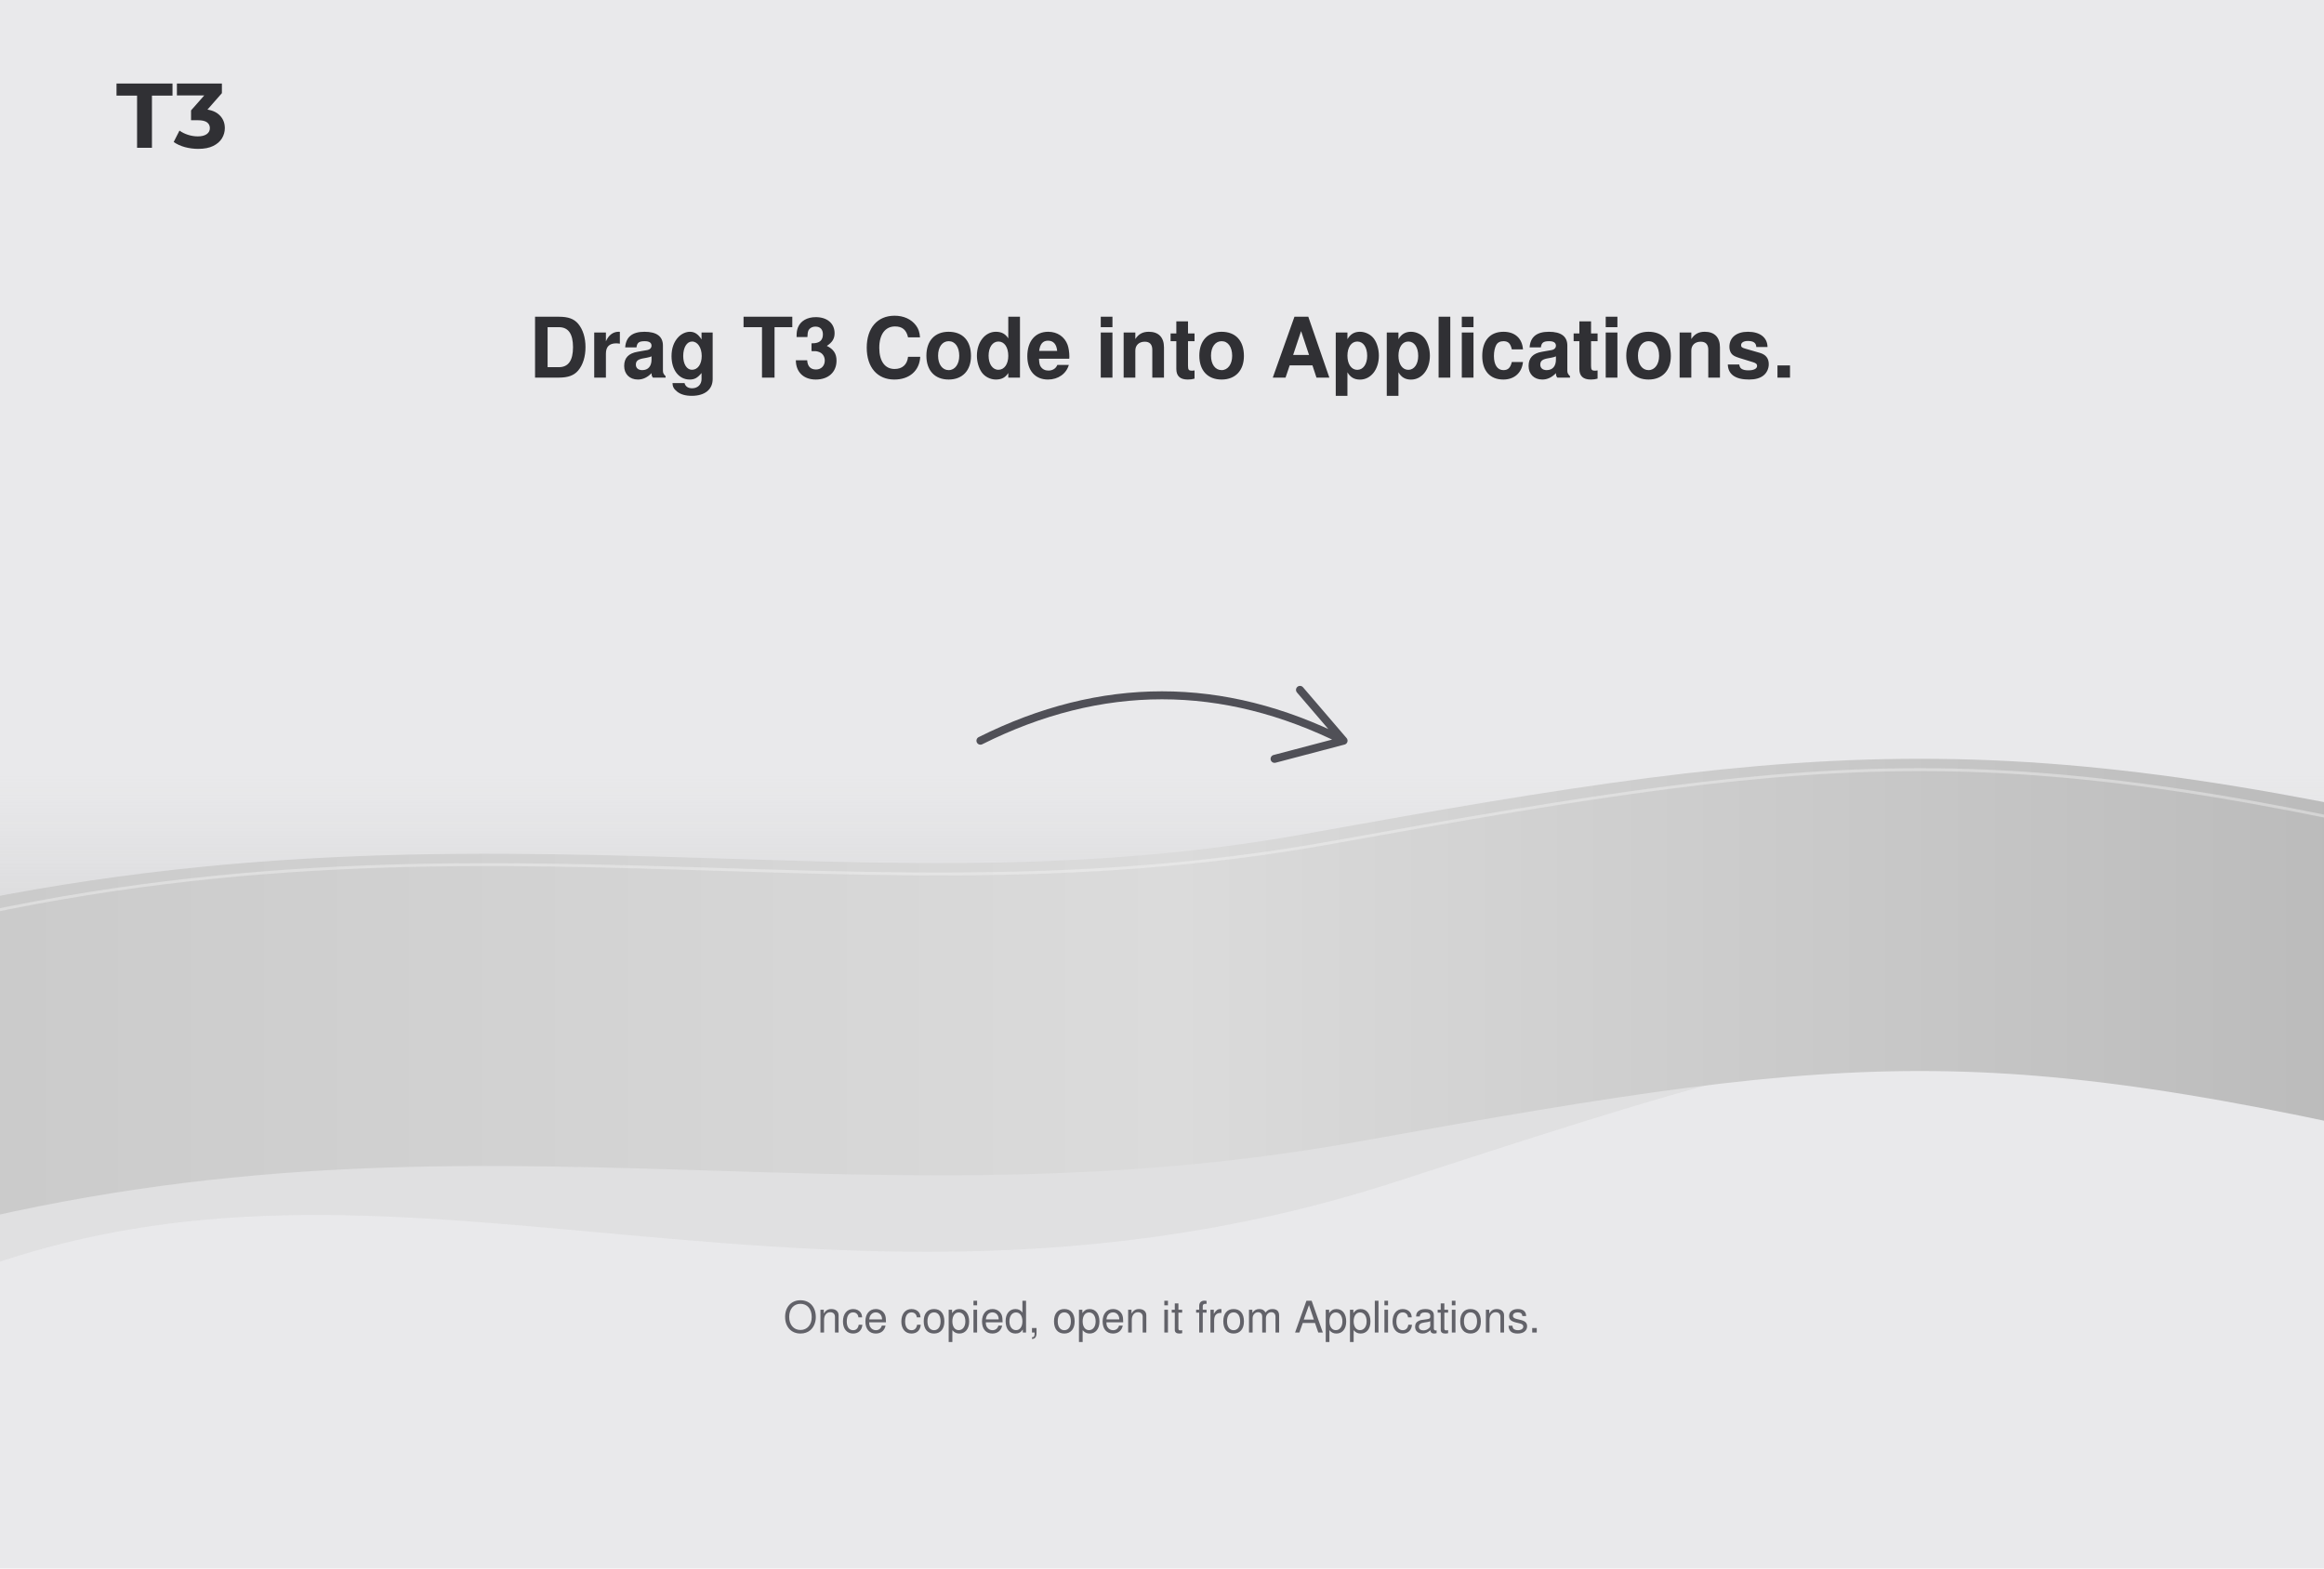
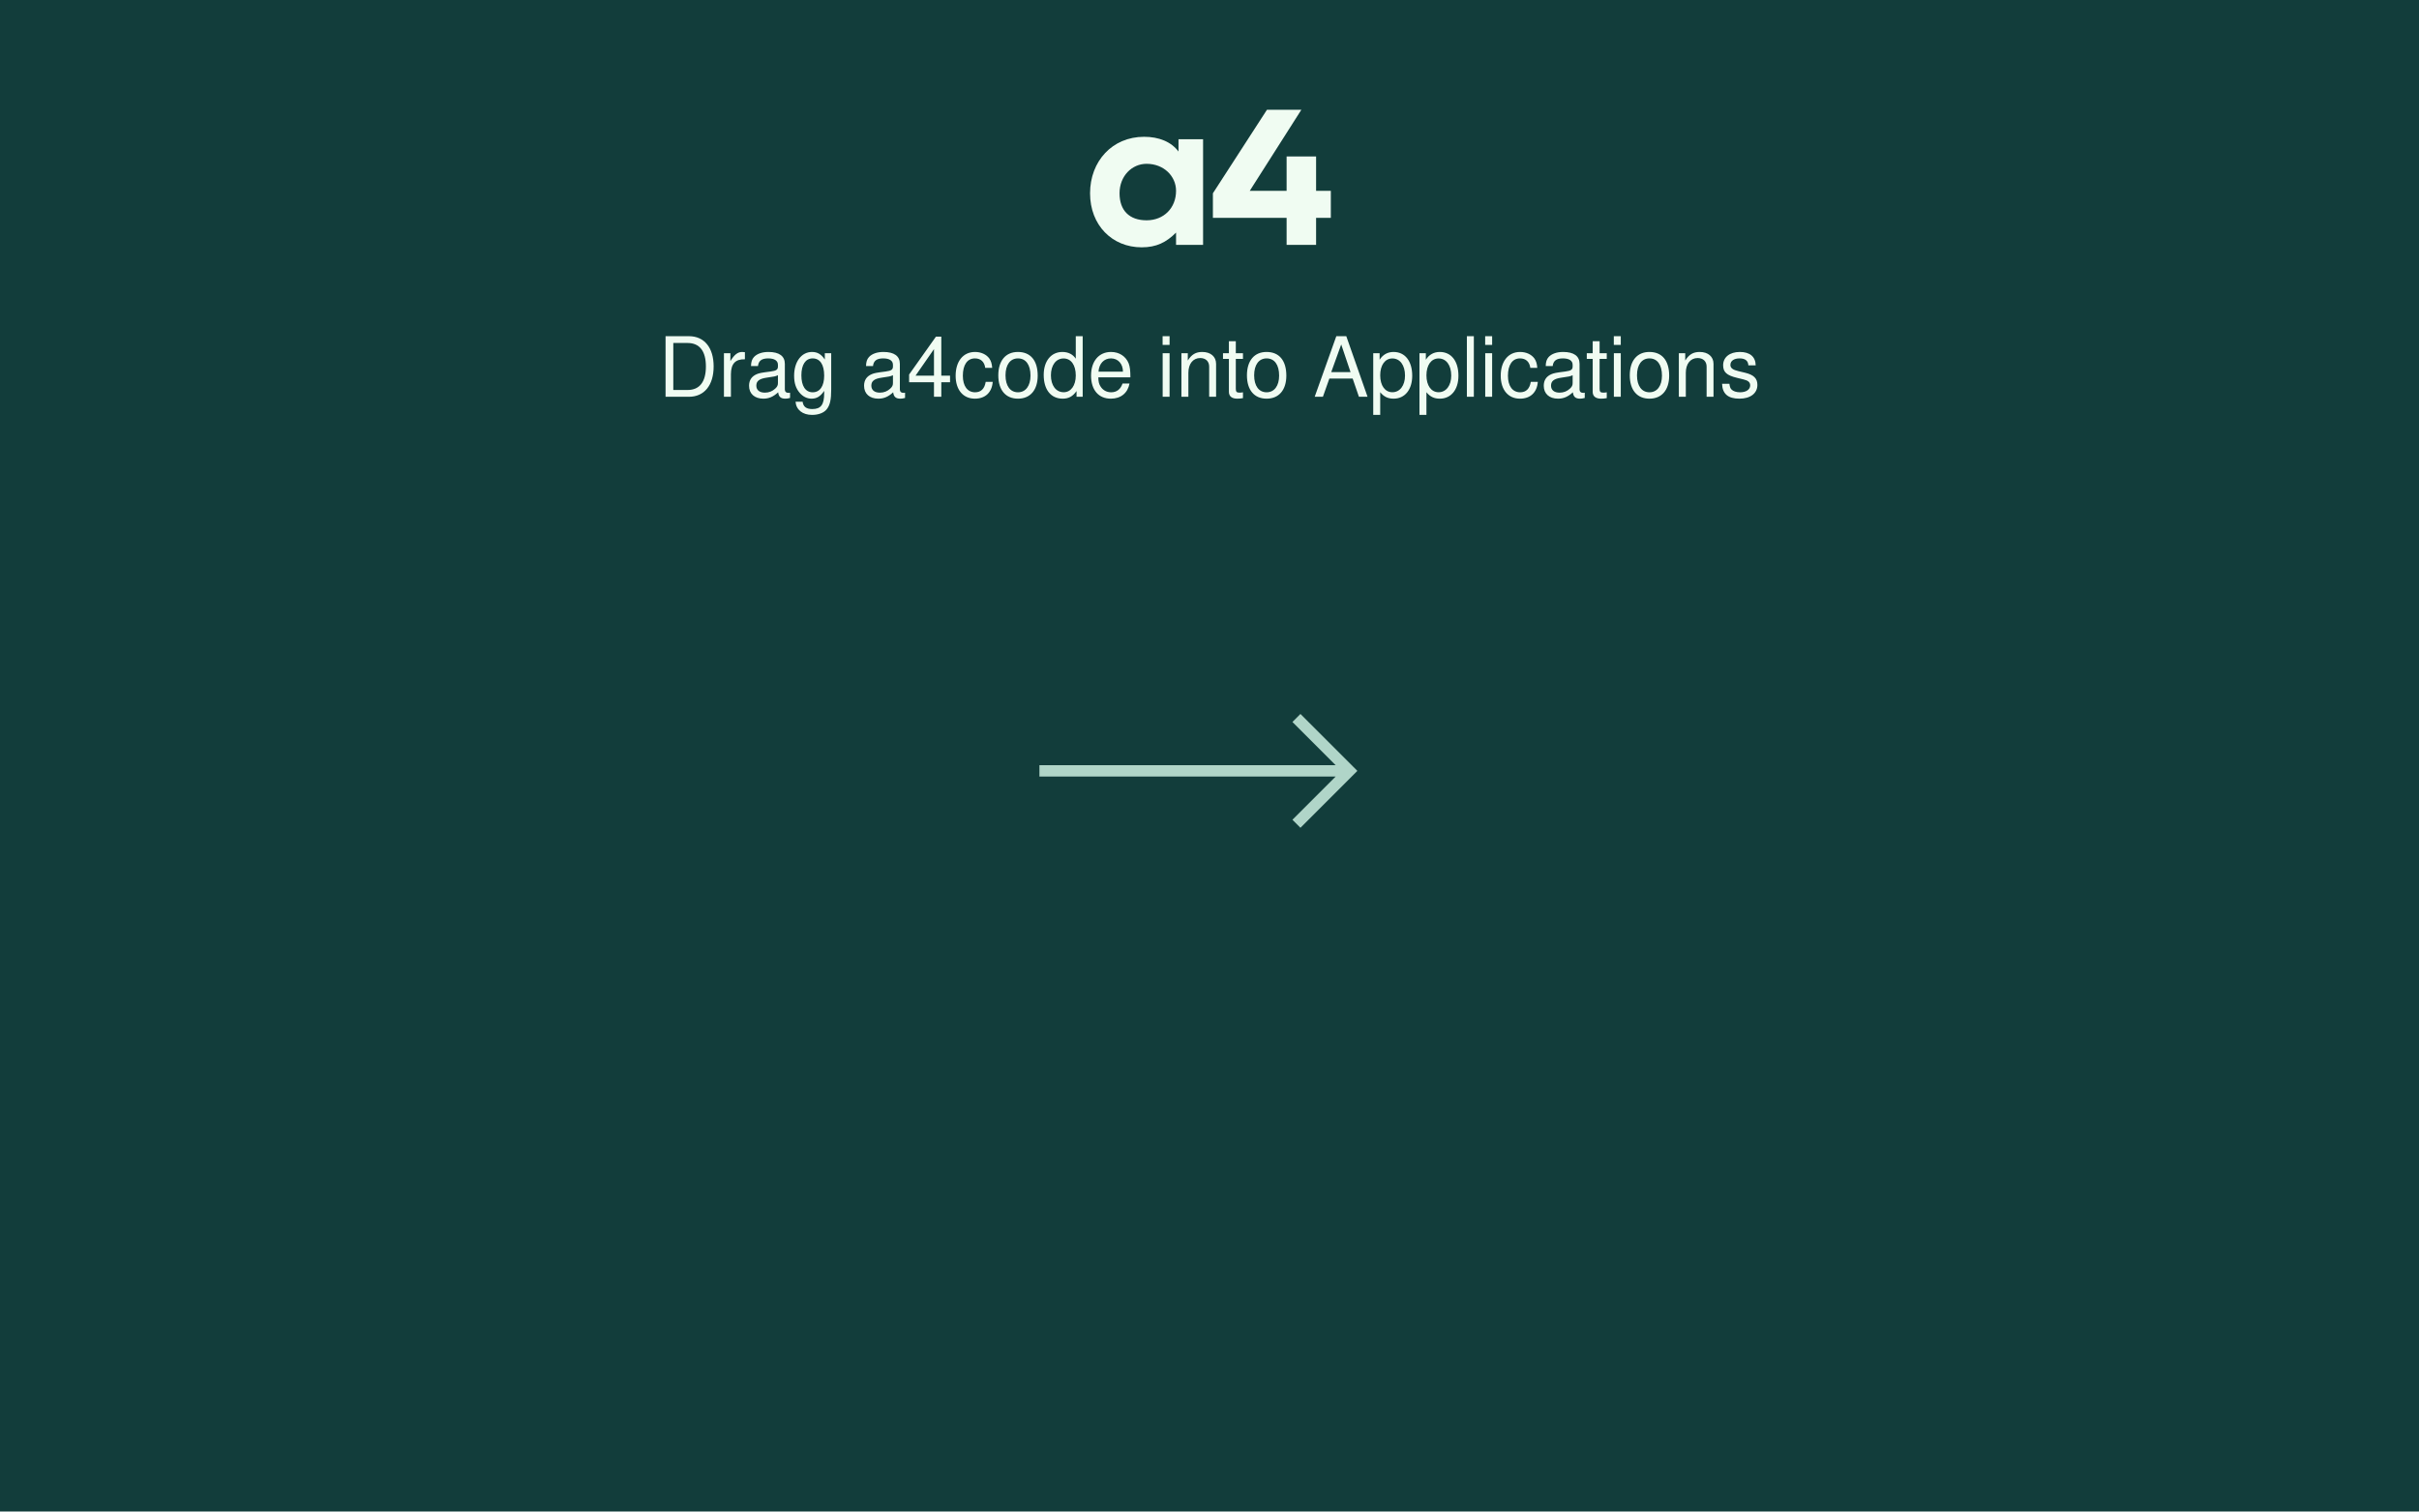
- <svg xmlns="http://www.w3.org/2000/svg" width="1280" height="864" viewBox="0 0 640 432">
-   <defs>
-     <linearGradient id="veil" x1="0" y1="0" x2="0" y2="1">
-       <stop stop-color="#B7B7B7" stop-opacity="0" />
-       <stop offset=".55" stop-color="#A5A5A5" stop-opacity=".24" />
-       <stop offset="1" stop-color="#D1D1D1" stop-opacity=".4" />
-     </linearGradient>
-     <linearGradient id="silk" x1="0" y1="0" x2="1" y2="0">
-       <stop stop-color="#C8C8C8" />
-       <stop offset=".5" stop-color="#DBDBDB" />
-       <stop offset="1" stop-color="#B5B5B5" />
-     </linearGradient>
-   </defs>
-   <rect width="640" height="432" fill="#E9E9EB" />
-   <path d="M-60 293C95 220 214 304 362 256S559 191 707 257" stroke="url(#veil)" stroke-width="146" fill="none" opacity="1" stroke-linecap="round" stroke-linejoin="round" />
-   <path d="M-60 306C113 252 223 298 367 272S553 242 707 280" stroke="url(#silk)" stroke-width="86" fill="none" opacity="1" stroke-linecap="round" stroke-linejoin="round" />
-   <path d="M-60 266C113 212 223 258 367 232S553 202 707 240" stroke="#F5F5F5" stroke-width="0.8" fill="none" opacity="0.42" stroke-linecap="round" stroke-linejoin="round" />
-   <svg x="32" y="23" width="30" height="18" viewBox="15.531 37 94.394 56.96" fill="#303034">
-     <path d="M33.451 93V47.56H15.531V37H64.331V47.56H46.411V93H33.451ZM86.725 93.96C82.832 93.96 78.965 93.453 75.125 92.44C71.285 91.373 68.032 89.88 65.365 87.96L70.405 78.04C72.539 79.587 75.019 80.813 77.845 81.72C80.672 82.627 83.525 83.08 86.405 83.08C89.659 83.08 92.219 82.44 94.085 81.16C95.952 79.88 96.885 78.12 96.885 75.88C96.885 73.747 96.059 72.067 94.405 70.84C92.752 69.613 90.085 69 86.405 69H80.485V60.44L96.085 42.76L97.525 47.4H68.165V37H107.365V45.4L91.845 63.08L85.285 59.32H89.045C95.925 59.32 101.125 60.867 104.645 63.96C108.165 67.053 109.925 71.027 109.925 75.88C109.925 79.027 109.099 81.987 107.445 84.76C105.792 87.48 103.259 89.693 99.845 91.4C96.432 93.107 92.059 93.96 86.725 93.96Z" />
-   </svg>
-   <text x="320" y="104" fill="#303034" font-family="Helvetica" font-size="23" font-weight="700" text-anchor="middle">Drag T3 Code into Applications.</text>
-   <path d="M270 204Q320 179 370 204M358 190L370 204L351 209" stroke="#505057" stroke-width="2.2" fill="none" opacity="1" stroke-linecap="round" stroke-linejoin="round" />
-   <text x="320" y="367" fill="#626269" font-family="Helvetica" font-size="12" font-weight="400" text-anchor="middle">Once copied, open it from Applications.</text>
+ <svg xmlns="http://www.w3.org/2000/svg" width="640" height="400" viewBox="0 0 640 400">
+   <rect width="640" height="400" fill="#123D3B" />
+   <g transform="translate(278 5) scale(.65)">
+     <path d="M16 71C16 58 25 48 38 48C44 48 49 50 52 54V49H62V92H51V87C47 91 43 93 37 93C25 93 16 84 16 71ZM28 71C28 78 32 82 39 82C46 82 51 77 51 70C51 64 46 59 39 59C33 59 28 64 28 71ZM88 37H102L81 70H96V56H108V70H114V81H108V92H96V81H66V71Z" fill="#F0FCF2" fill-rule="evenodd" />
+   </g>
+   <text x="320" y="105" text-anchor="middle" fill="#F0FCF2" font-family="Helvetica" font-size="22">Drag a4code into Applications</text>
+   <path d="M275 204h82m-14-14 14 14-14 14" fill="none" stroke="#B0D5C8" stroke-width="3" />
</svg>
